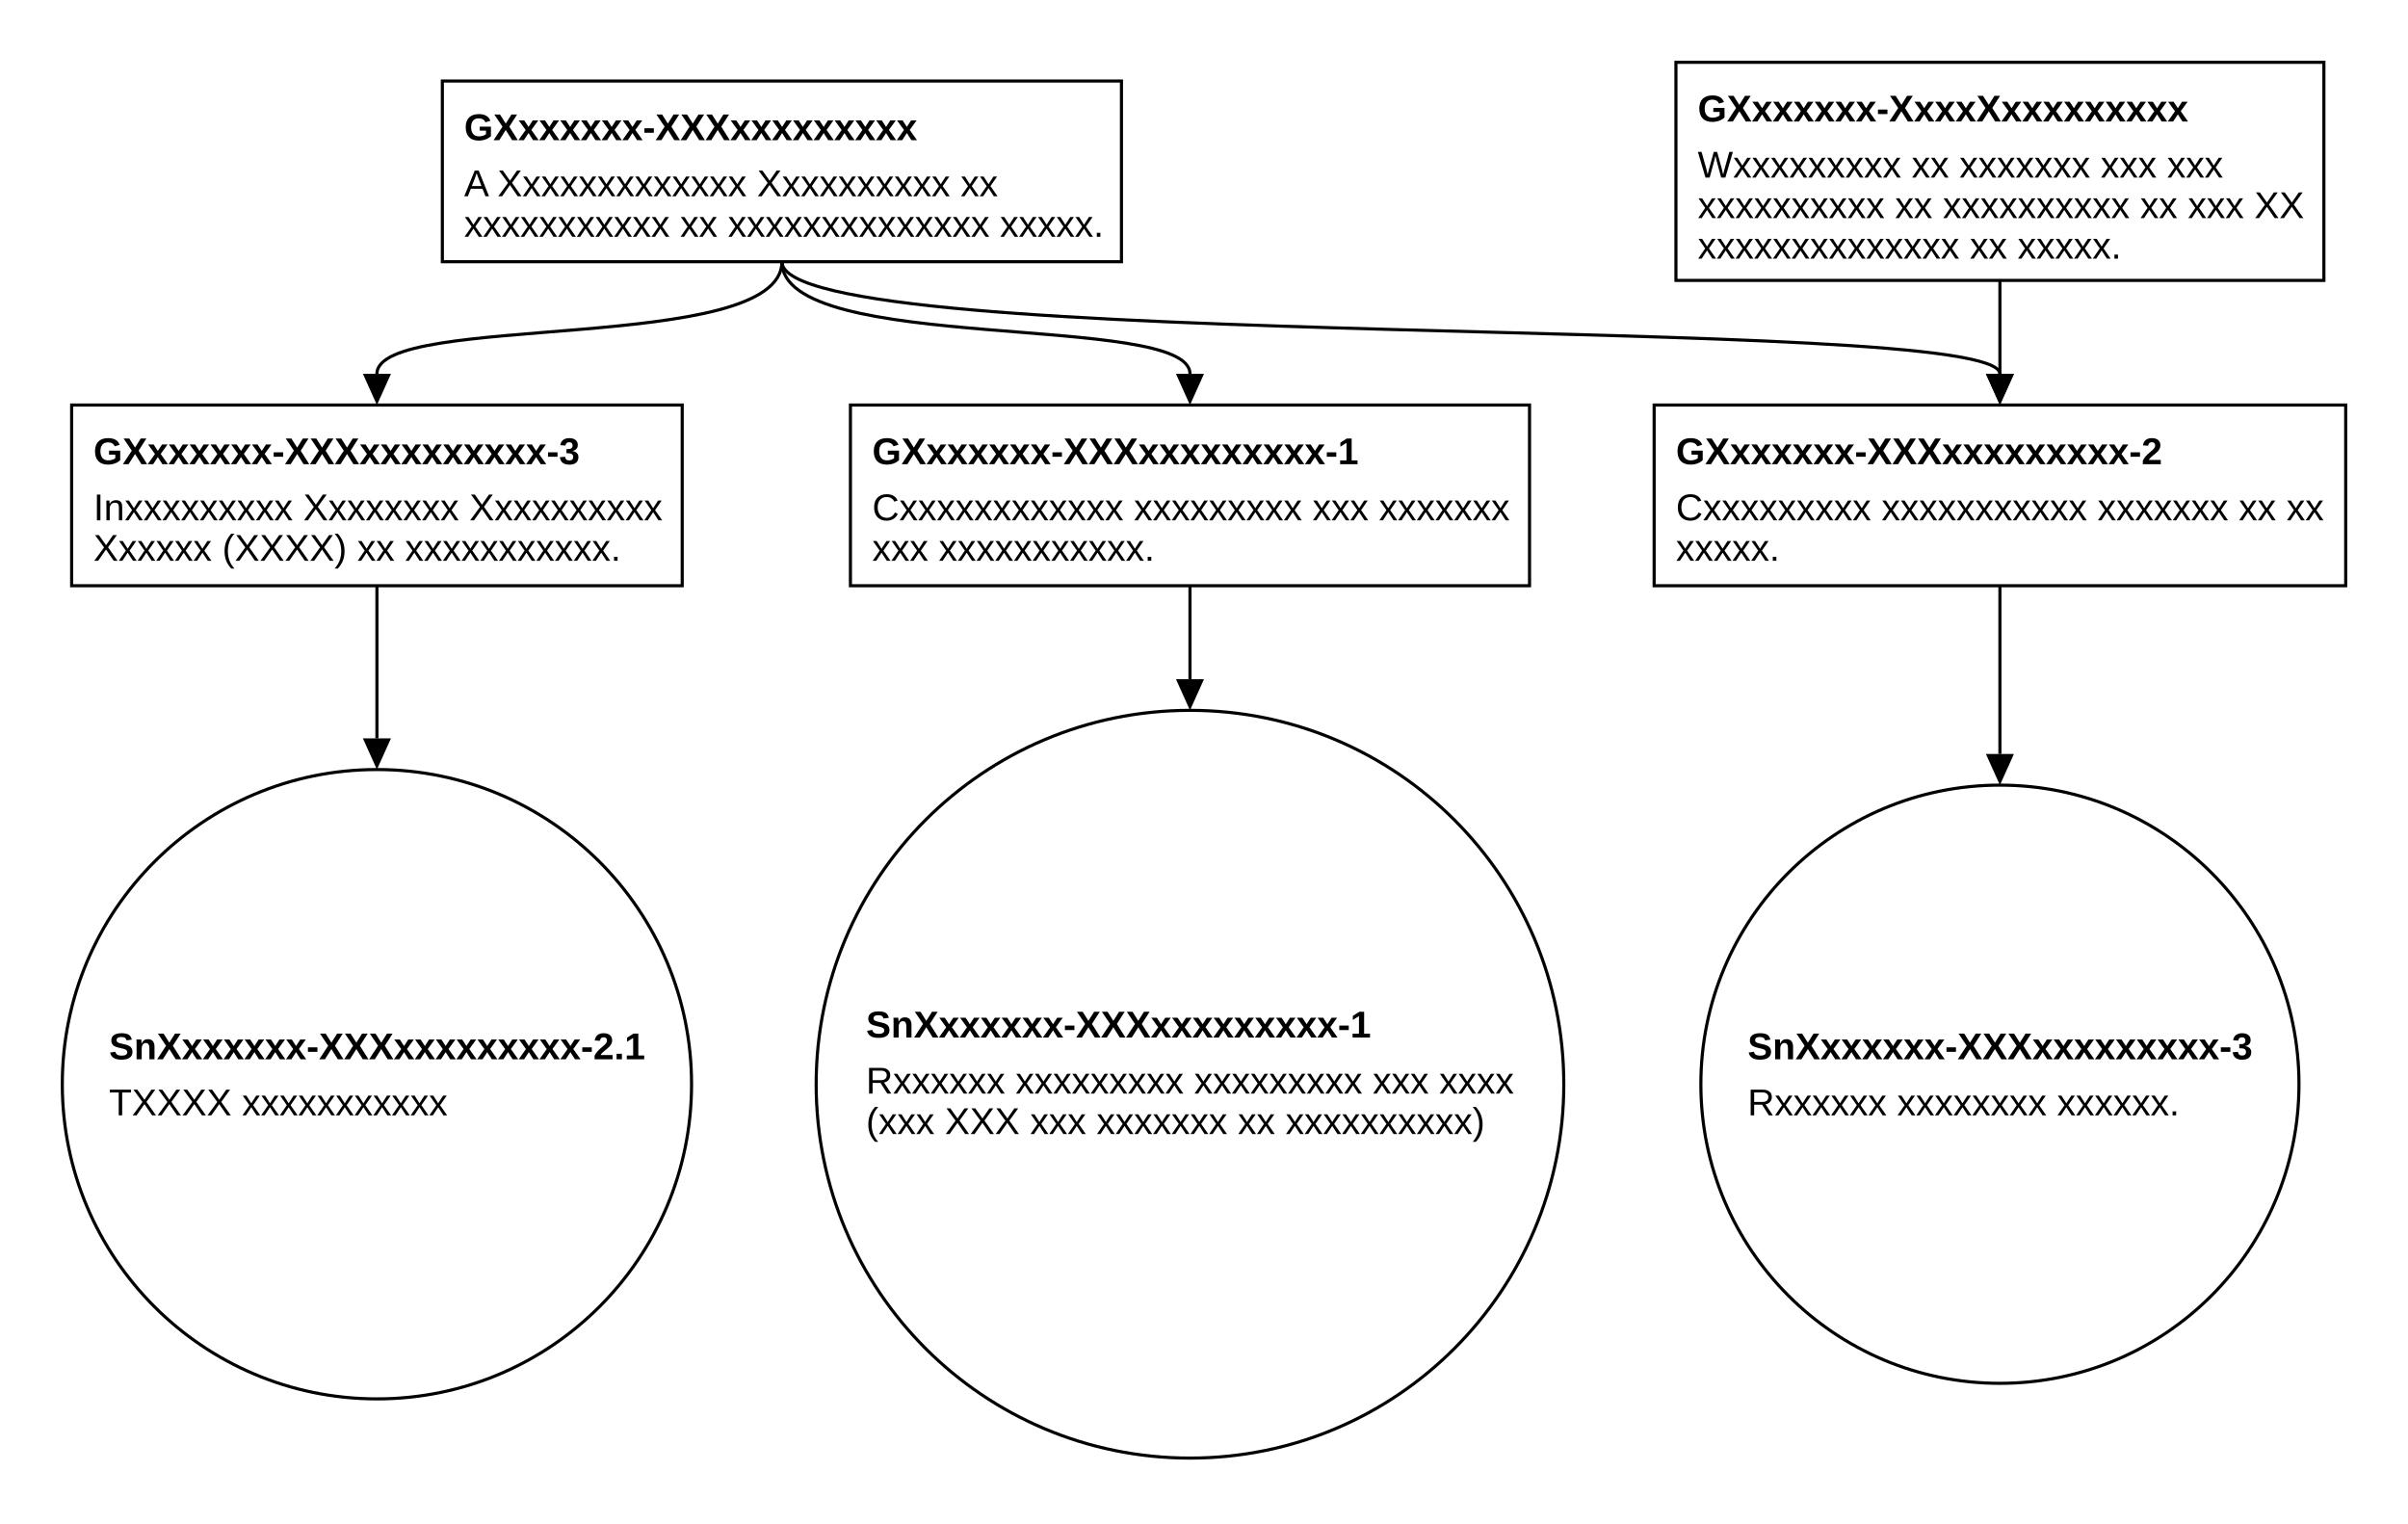
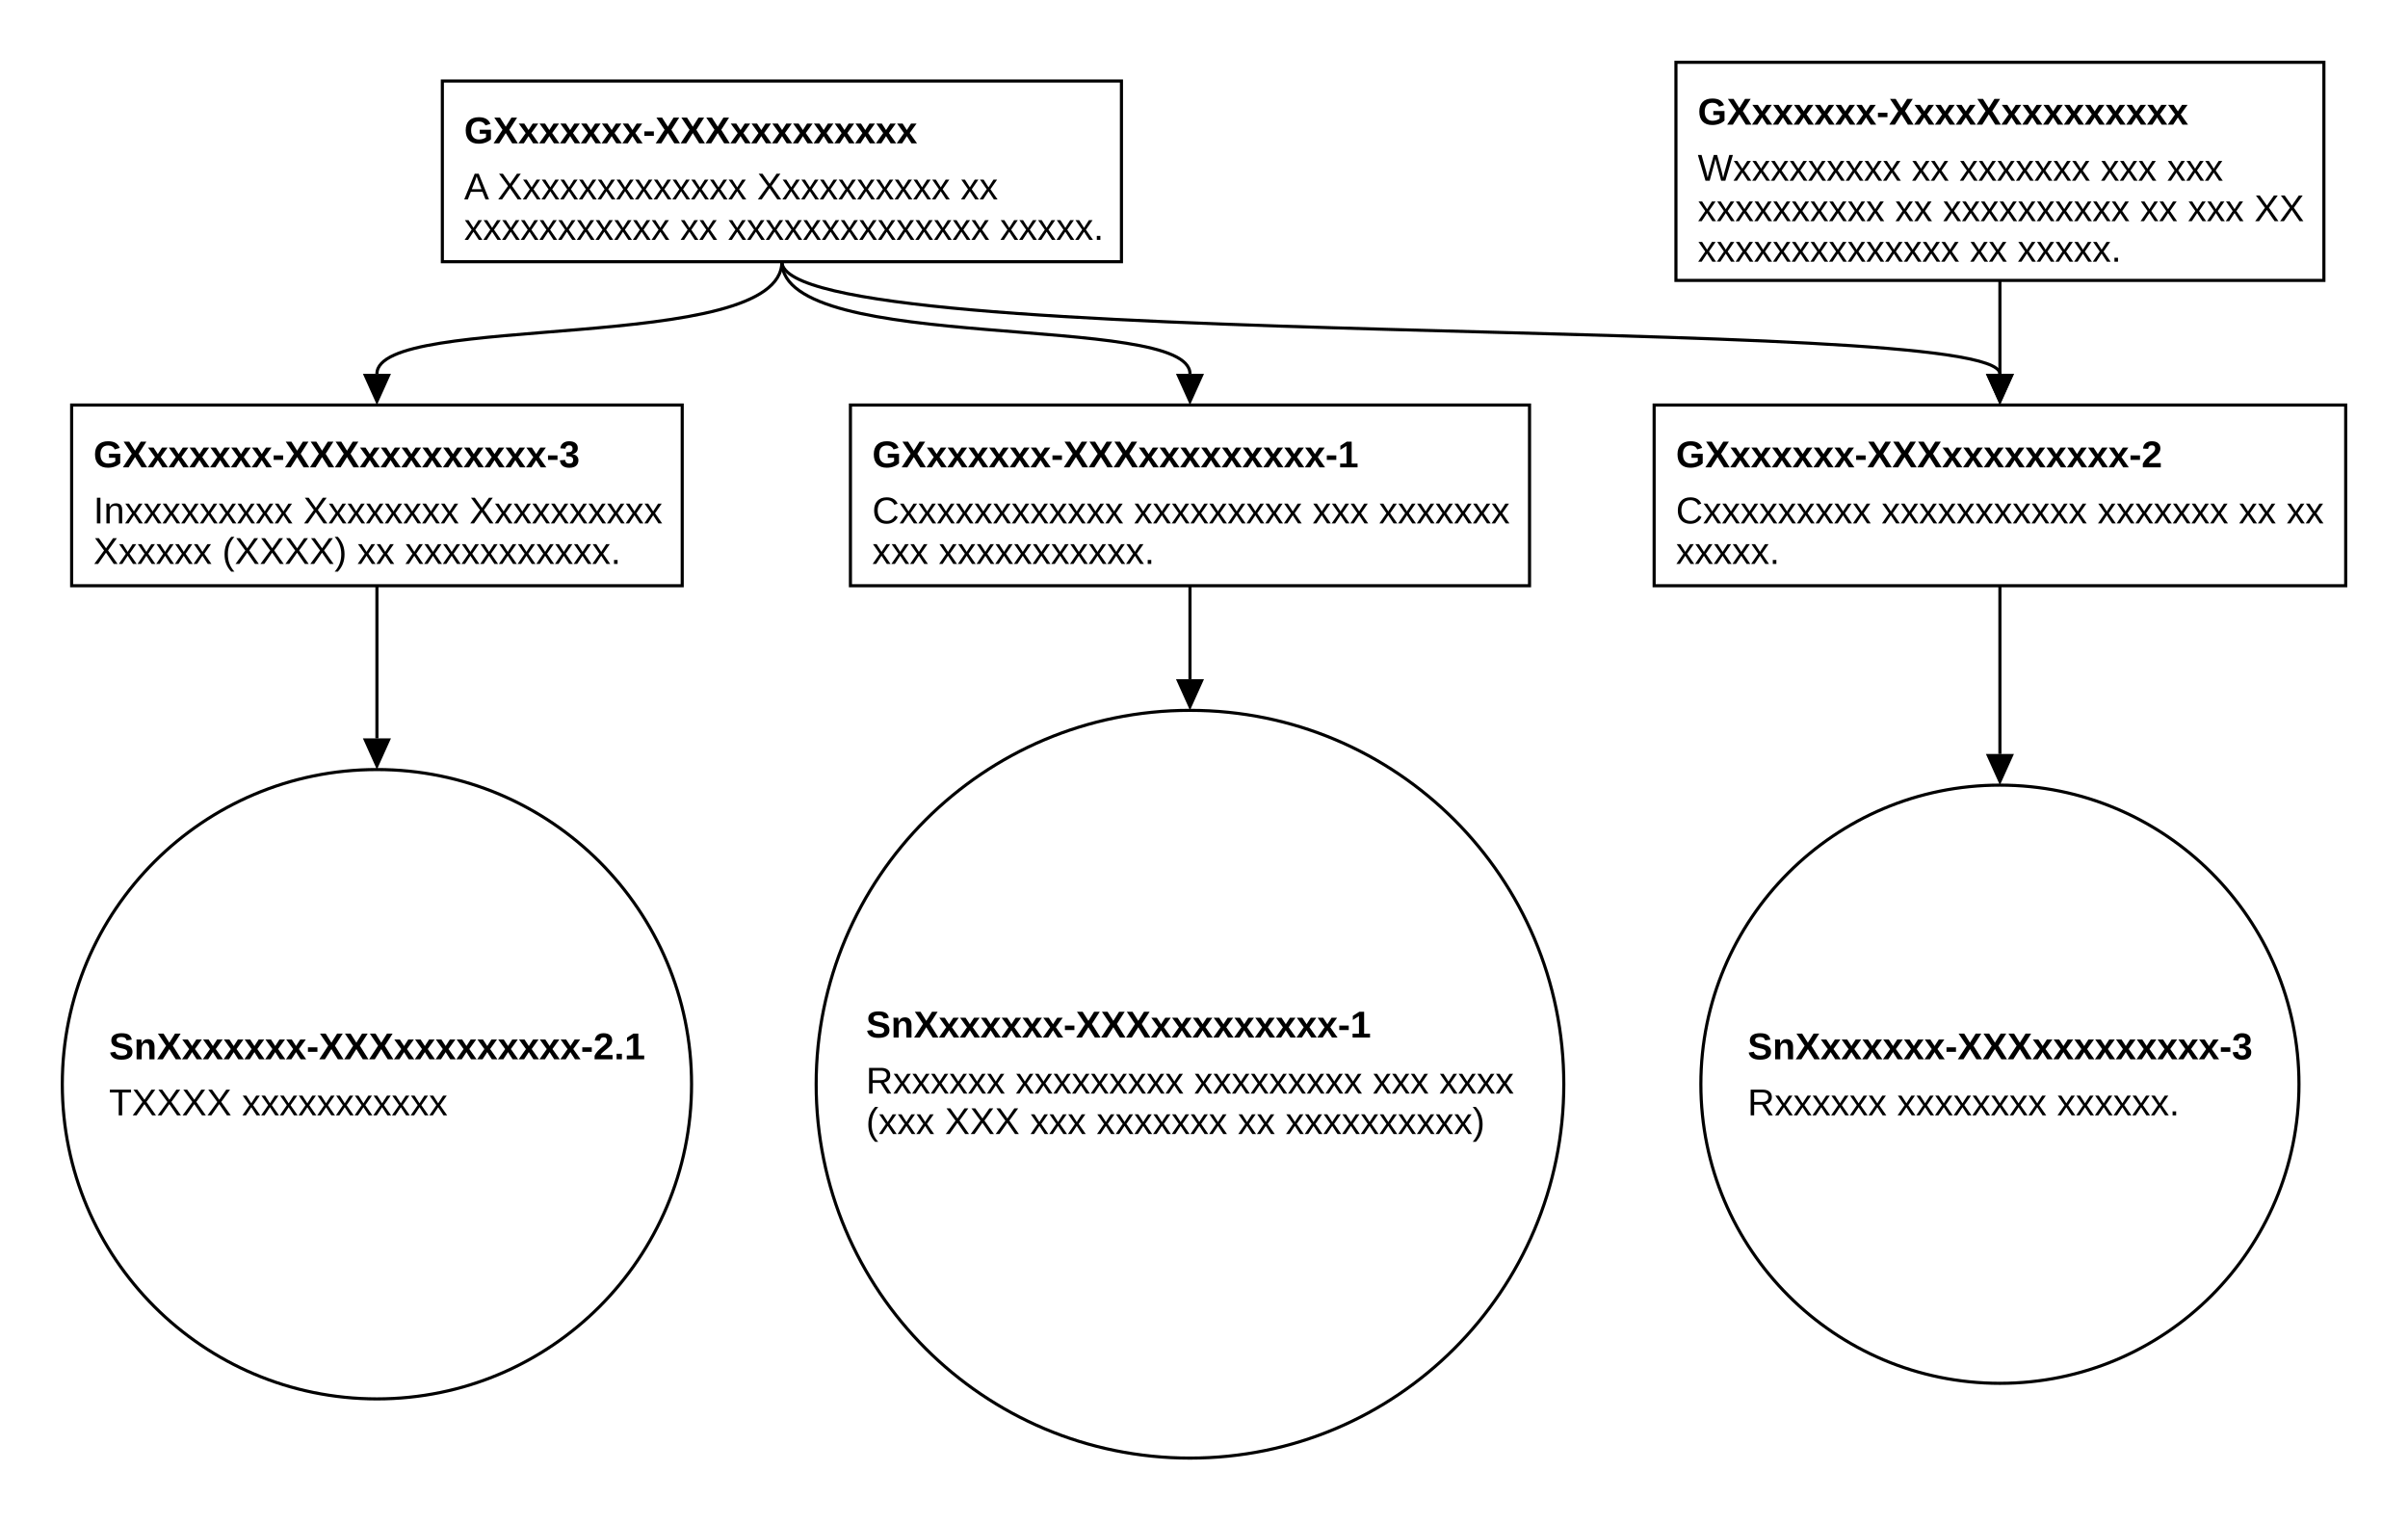
<svg xmlns="http://www.w3.org/2000/svg" class="gsndiagram" viewBox="0 0 773 489">
  <defs>
    <marker id="supportedby_arrow" markerHeight="9" markerUnits="userSpaceOnUse" markerWidth="10" orient="auto-start-reverse" refX="0" refY="4.5">
      <polyline fill="black" points="0 0, 10 4.5, 0 9" />
    </marker>
  </defs>
  <g class="gsn_module_txxx_2_xxxxxxxxxxxxx_xxxxxxxxxx gsnelem gsngoal" id="node_gxxxxxxx_xxxxxxxxxxxx">
    <path class="border" d="M142,26 L360,26 L360,84 L142,84 z" fill-opacity="0" stroke="black" stroke-width="1" />
-     <text font-family="Arial" font-size="12" font-weight="bold" x="149" y="45">GXxxxxxx-XXXxxxxxxxxx</text>
-     <text font-family="Arial" font-size="12" x="149" y="63">A Xxxxxxxxxxxxx Xxxxxxxxxx xx</text>
-     <text font-family="Arial" font-size="12" x="149" y="76">xxxxxxxxxxx xx xxxxxxxxxxxxxx xxxxx.</text>
+     <text font-family="Liberation Sans, Arial, sans-serif" font-size="12px" font-weight="bold" x="149" y="46">GXxxxxxx-XXXxxxxxxxxx</text>
+     <text font-family="Liberation Sans, Arial, sans-serif" font-size="12px" x="149" y="64">A Xxxxxxxxxxxxx Xxxxxxxxxx xx</text>
+     <text font-family="Liberation Sans, Arial, sans-serif" font-size="12px" x="149" y="77">xxxxxxxxxxx xx xxxxxxxxxxxxxx xxxxx.</text>
  </g>
  <g class="gsn_module_txxx_2_xxxxxxxxxxxxx_xxxxxxxxxx gsnelem gsngoal" id="node_gxxxxxxx_xxxxxxxxxxxxxx">
    <path class="border" d="M538,20 L746,20 L746,90 L538,90 z" fill-opacity="0" stroke="black" stroke-width="1" />
-     <text font-family="Arial" font-size="12" font-weight="bold" x="545" y="39">GXxxxxxx-XxxxXxxxxxxxxx</text>
-     <text font-family="Arial" font-size="12" x="545" y="57">Wxxxxxxxxx xx xxxxxxx xxx xxx</text>
-     <text font-family="Arial" font-size="12" x="545" y="70">xxxxxxxxxx xx xxxxxxxxxx xx xxx XX</text>
-     <text font-family="Arial" font-size="12" x="545" y="83">xxxxxxxxxxxxxx xx xxxxx.</text>
+     <text font-family="Liberation Sans, Arial, sans-serif" font-size="12px" font-weight="bold" x="545" y="40">GXxxxxxx-XxxxXxxxxxxxxx</text>
+     <text font-family="Liberation Sans, Arial, sans-serif" font-size="12px" x="545" y="58">Wxxxxxxxxx xx xxxxxxx xxx xxx</text>
+     <text font-family="Liberation Sans, Arial, sans-serif" font-size="12px" x="545" y="71">xxxxxxxxxx xx xxxxxxxxxx xx xxx XX</text>
+     <text font-family="Liberation Sans, Arial, sans-serif" font-size="12px" x="545" y="84">xxxxxxxxxxxxxx xx xxxxx.</text>
  </g>
  <g class="gsn_module_txxx_2_xxxxxxxxxxxxx_xxxxxxxxxx gsnelem gsngoal" id="node_gxxxxxxx_xxxxxxxxxxxx_3">
    <path class="border" d="M23,130 L219,130 L219,188 L23,188 z" fill-opacity="0" stroke="black" stroke-width="1" />
-     <text font-family="Arial" font-size="12" font-weight="bold" x="30" y="149">GXxxxxxx-XXXxxxxxxxxx-3</text>
-     <text font-family="Arial" font-size="12" x="30" y="167">Inxxxxxxxxx Xxxxxxxx Xxxxxxxxxx</text>
-     <text font-family="Arial" font-size="12" x="30" y="180">Xxxxxx (XXXX) xx xxxxxxxxxxx.</text>
+     <text font-family="Liberation Sans, Arial, sans-serif" font-size="12px" font-weight="bold" x="30" y="150">GXxxxxxx-XXXxxxxxxxxx-3</text>
+     <text font-family="Liberation Sans, Arial, sans-serif" font-size="12px" x="30" y="168">Inxxxxxxxxx Xxxxxxxx Xxxxxxxxxx</text>
+     <text font-family="Liberation Sans, Arial, sans-serif" font-size="12px" x="30" y="181">Xxxxxx (XXXX) xx xxxxxxxxxxx.</text>
  </g>
  <g class="gsn_module_txxx_2_xxxxxxxxxxxxx_xxxxxxxxxx gsnelem gsngoal" id="node_gxxxxxxx_xxxxxxxxxxxx_1">
    <path class="border" d="M273,130 L491,130 L491,188 L273,188 z" fill-opacity="0" stroke="black" stroke-width="1" />
-     <text font-family="Arial" font-size="12" font-weight="bold" x="280" y="149">GXxxxxxx-XXXxxxxxxxxx-1</text>
-     <text font-family="Arial" font-size="12" x="280" y="167">Cxxxxxxxxxxxx xxxxxxxxx xxx xxxxxxx</text>
-     <text font-family="Arial" font-size="12" x="280" y="180">xxx xxxxxxxxxxx.</text>
+     <text font-family="Liberation Sans, Arial, sans-serif" font-size="12px" font-weight="bold" x="280" y="150">GXxxxxxx-XXXxxxxxxxxx-1</text>
+     <text font-family="Liberation Sans, Arial, sans-serif" font-size="12px" x="280" y="168">Cxxxxxxxxxxxx xxxxxxxxx xxx xxxxxxx</text>
+     <text font-family="Liberation Sans, Arial, sans-serif" font-size="12px" x="280" y="181">xxx xxxxxxxxxxx.</text>
  </g>
  <g class="gsn_module_txxx_2_xxxxxxxxxxxxx_xxxxxxxxxx gsnelem gsngoal" id="node_gxxxxxxx_xxxxxxxxxxxx_2">
    <path class="border" d="M531,130 L753,130 L753,188 L531,188 z" fill-opacity="0" stroke="black" stroke-width="1" />
-     <text font-family="Arial" font-size="12" font-weight="bold" x="538" y="149">GXxxxxxx-XXXxxxxxxxxx-2</text>
-     <text font-family="Arial" font-size="12" x="538" y="167">Cxxxxxxxxx xxxxxxxxxxx xxxxxxx xx xx</text>
-     <text font-family="Arial" font-size="12" x="538" y="180">xxxxx.</text>
+     <text font-family="Liberation Sans, Arial, sans-serif" font-size="12px" font-weight="bold" x="538" y="150">GXxxxxxx-XXXxxxxxxxxx-2</text>
+     <text font-family="Liberation Sans, Arial, sans-serif" font-size="12px" x="538" y="168">Cxxxxxxxxx xxxxxxxxxxx xxxxxxx xx xx</text>
+     <text font-family="Liberation Sans, Arial, sans-serif" font-size="12px" x="538" y="181">xxxxx.</text>
  </g>
  <g class="gsn_module_txxx_2_xxxxxxxxxxxxx_xxxxxxxxxx gsnelem gsnsltn" id="node_snxxxxxxx_xxxxxxxxxxxx_2_1">
    <path class="border" d="M20,348 a101,101,0,1,0,202,0 a101,101,0,1,0,-202,0 z" fill-opacity="0" stroke="black" stroke-width="1" />
-     <text font-family="Arial" font-size="12" font-weight="bold" x="35" y="340">SnXxxxxxx-XXXxxxxxxxxx-2.1</text>
-     <text font-family="Arial" font-size="12" x="35" y="358">TXXXX xxxxxxxxxxx</text>
+     <text font-family="Liberation Sans, Arial, sans-serif" font-size="12px" font-weight="bold" x="35" y="340">SnXxxxxxx-XXXxxxxxxxxx-2.1</text>
+     <text font-family="Liberation Sans, Arial, sans-serif" font-size="12px" x="35" y="358">TXXXX xxxxxxxxxxx</text>
  </g>
  <g class="gsn_module_txxx_2_xxxxxxxxxxxxx_xxxxxxxxxx gsnelem gsnsltn" id="node_snxxxxxxx_xxxxxxxxxxxx_1">
    <path class="border" d="M262,348 a120,120,0,1,0,240,0 a120,120,0,1,0,-240,0 z" fill-opacity="0" stroke="black" stroke-width="1" />
-     <text font-family="Arial" font-size="12" font-weight="bold" x="278" y="333">SnXxxxxxx-XXXxxxxxxxxx-1</text>
-     <text font-family="Arial" font-size="12" x="278" y="351">Rxxxxxx xxxxxxxxx xxxxxxxxx xxx xxxx</text>
-     <text font-family="Arial" font-size="12" x="278" y="364">(xxx XXX xxx xxxxxxx xx xxxxxxxxxx)</text>
+     <text font-family="Liberation Sans, Arial, sans-serif" font-size="12px" font-weight="bold" x="278" y="333">SnXxxxxxx-XXXxxxxxxxxx-1</text>
+     <text font-family="Liberation Sans, Arial, sans-serif" font-size="12px" x="278" y="351">Rxxxxxx xxxxxxxxx xxxxxxxxx xxx xxxx</text>
+     <text font-family="Liberation Sans, Arial, sans-serif" font-size="12px" x="278" y="364">(xxx XXX xxx xxxxxxx xx xxxxxxxxxx)</text>
  </g>
  <g class="gsn_module_txxx_2_xxxxxxxxxxxxx_xxxxxxxxxx gsnelem gsnsltn" id="node_snxxxxxxx_xxxxxxxxxxxx_3">
    <path class="border" d="M546,348 a96,96,0,1,0,192,0 a96,96,0,1,0,-192,0 z" fill-opacity="0" stroke="black" stroke-width="1" />
-     <text font-family="Arial" font-size="12" font-weight="bold" x="561" y="340">SnXxxxxxx-XXXxxxxxxxxx-3</text>
-     <text font-family="Arial" font-size="12" x="561" y="358">Rxxxxxx xxxxxxxx xxxxxx.</text>
+     <text font-family="Liberation Sans, Arial, sans-serif" font-size="12px" font-weight="bold" x="561" y="340">SnXxxxxxx-XXXxxxxxxxxx-3</text>
+     <text font-family="Liberation Sans, Arial, sans-serif" font-size="12px" x="561" y="358">Rxxxxxx xxxxxxxx xxxxxx.</text>
  </g>
  <path class="gsnedge gsninspby" d="M251,84 C251,114,382,100,382,120" fill-opacity="0" marker-end="url(#supportedby_arrow)" stroke="black" stroke-width="1" />
  <path class="gsnedge gsninspby" d="M251,84 C251,114,642,100,642,120" fill-opacity="0" marker-end="url(#supportedby_arrow)" stroke="black" stroke-width="1" />
  <path class="gsnedge gsninspby" d="M251,84 C251,114,121,100,121,120" fill-opacity="0" marker-end="url(#supportedby_arrow)" stroke="black" stroke-width="1" />
  <path class="gsnedge gsninspby" d="M382,188 C382,218,382,198,382,218" fill-opacity="0" marker-end="url(#supportedby_arrow)" stroke="black" stroke-width="1" />
  <path class="gsnedge gsninspby" d="M642,188 C642,218,642,222,642,242" fill-opacity="0" marker-end="url(#supportedby_arrow)" stroke="black" stroke-width="1" />
  <path class="gsnedge gsninspby" d="M121,188 C121,218,121,217,121,237" fill-opacity="0" marker-end="url(#supportedby_arrow)" stroke="black" stroke-width="1" />
  <path class="gsnedge gsninspby" d="M642,90 C642,120,642,100,642,120" fill-opacity="0" marker-end="url(#supportedby_arrow)" stroke="black" stroke-width="1" />
</svg>
